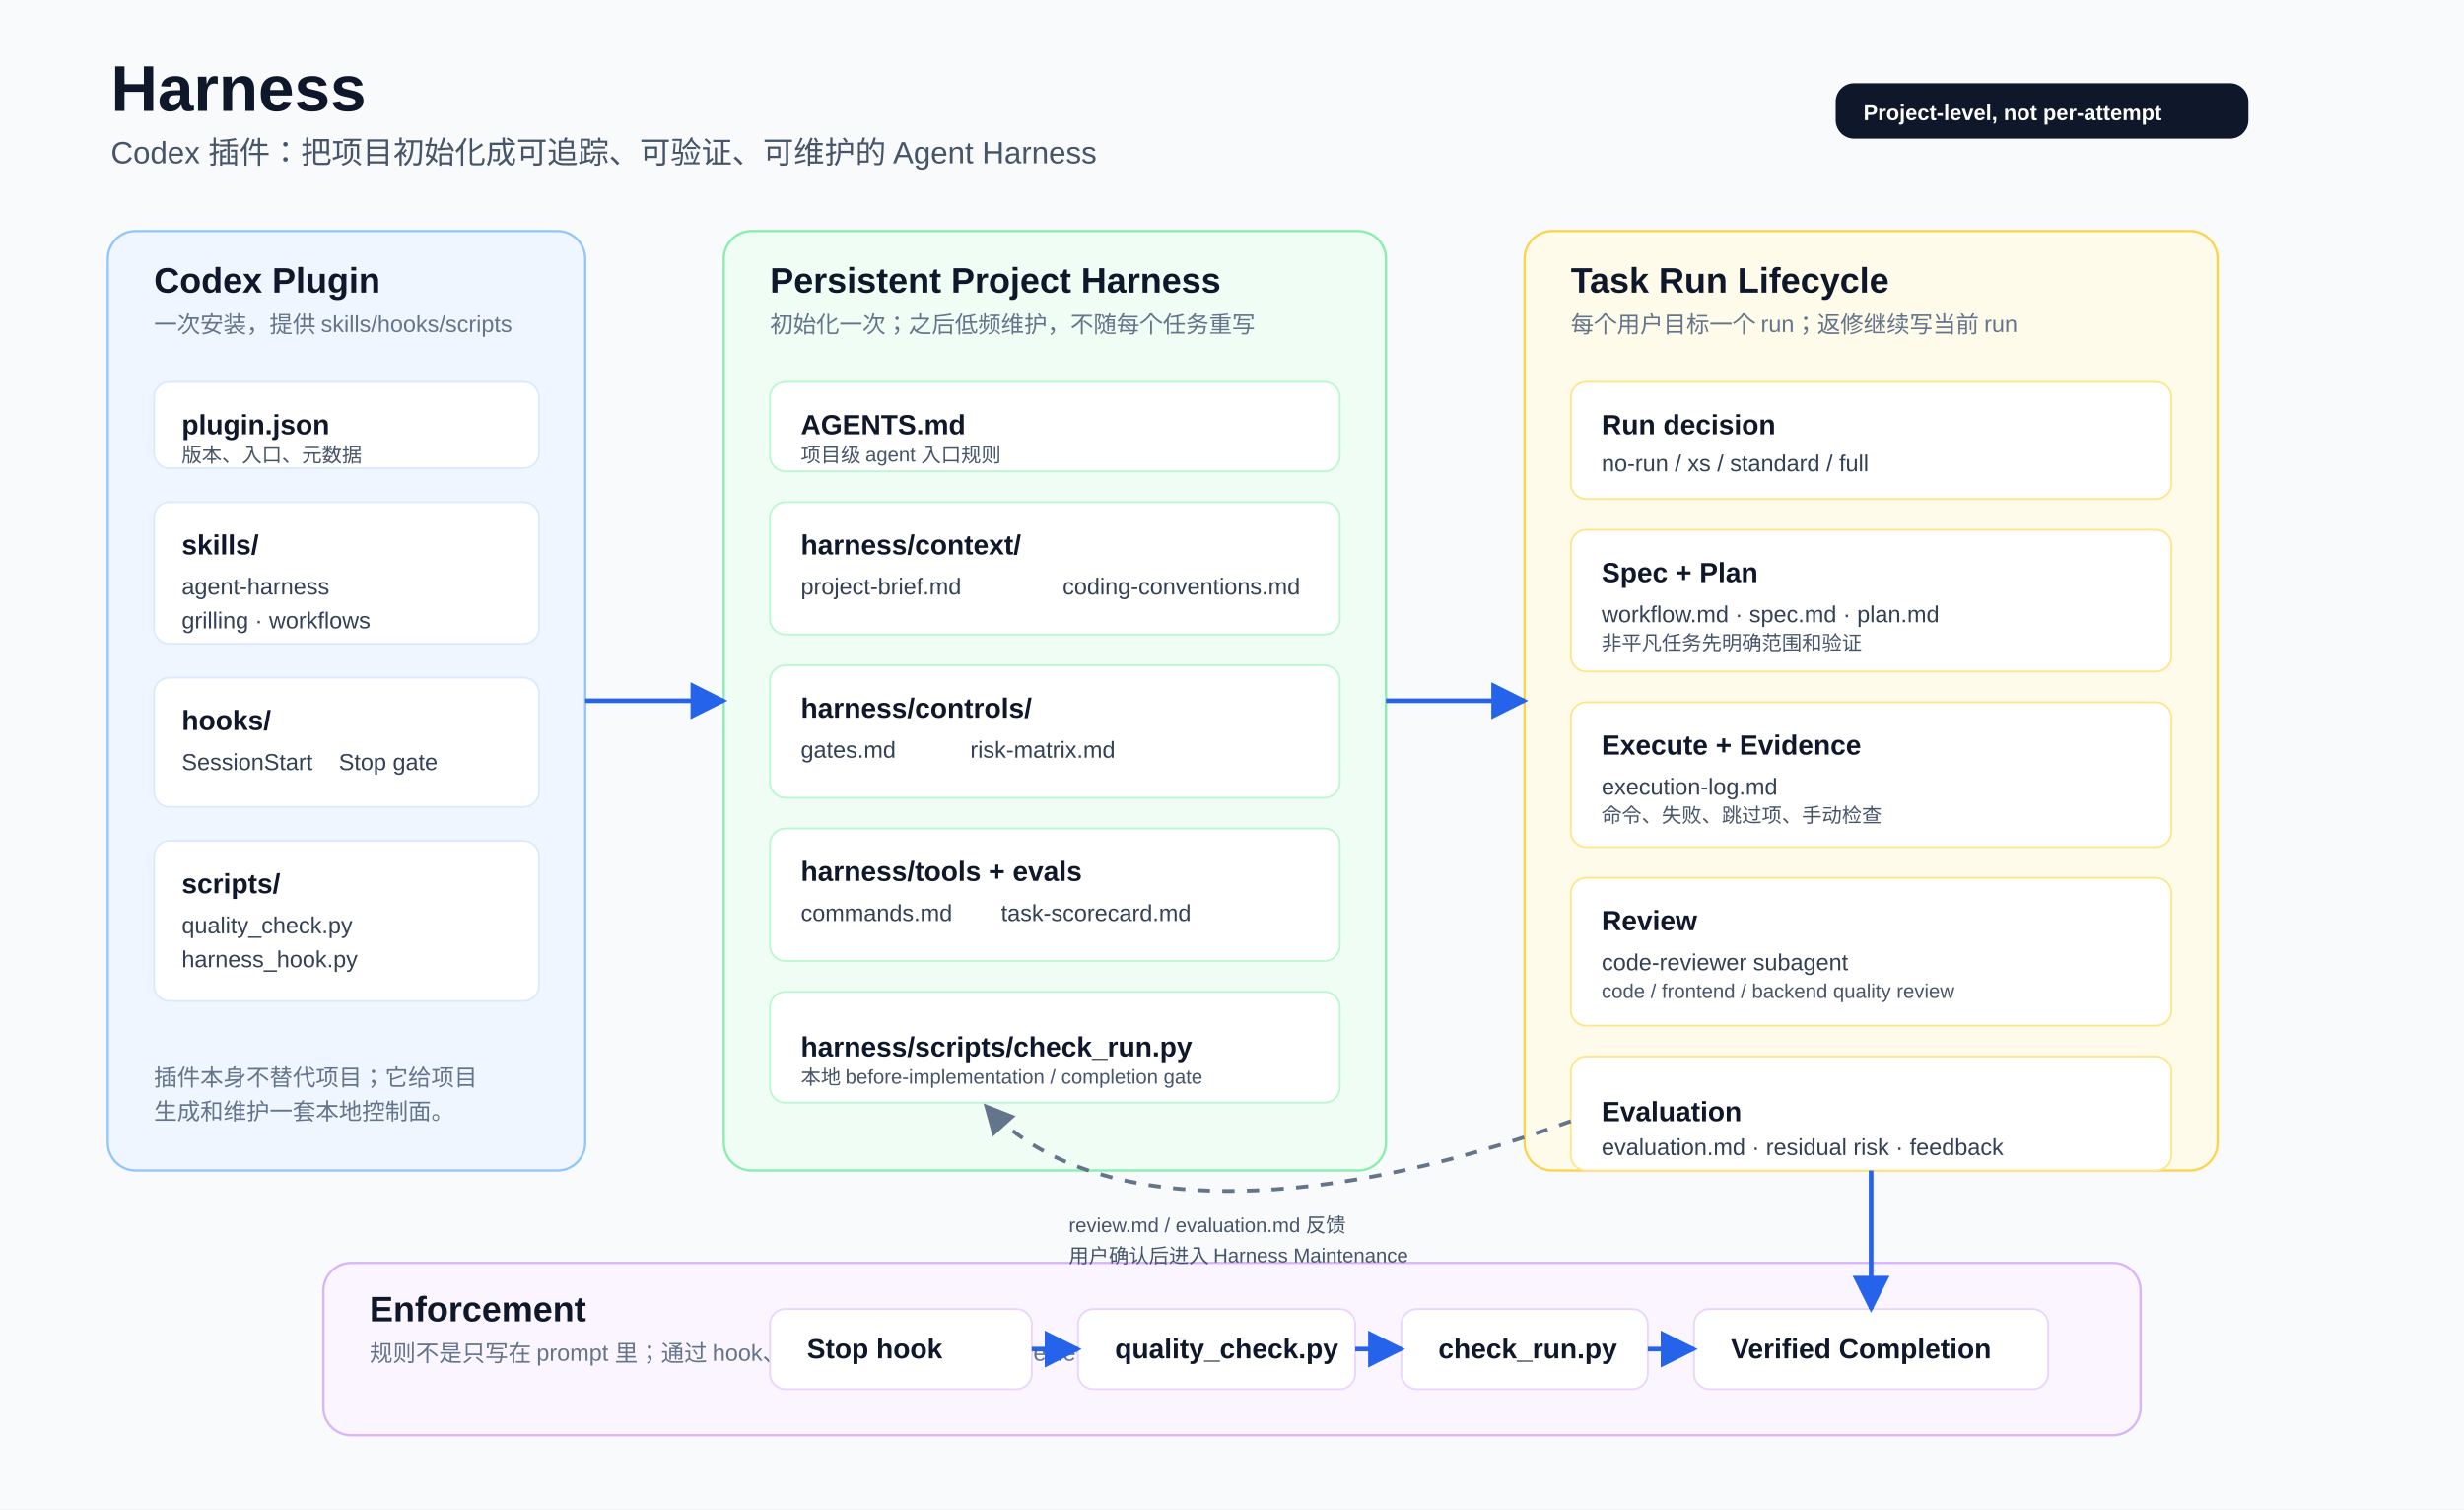
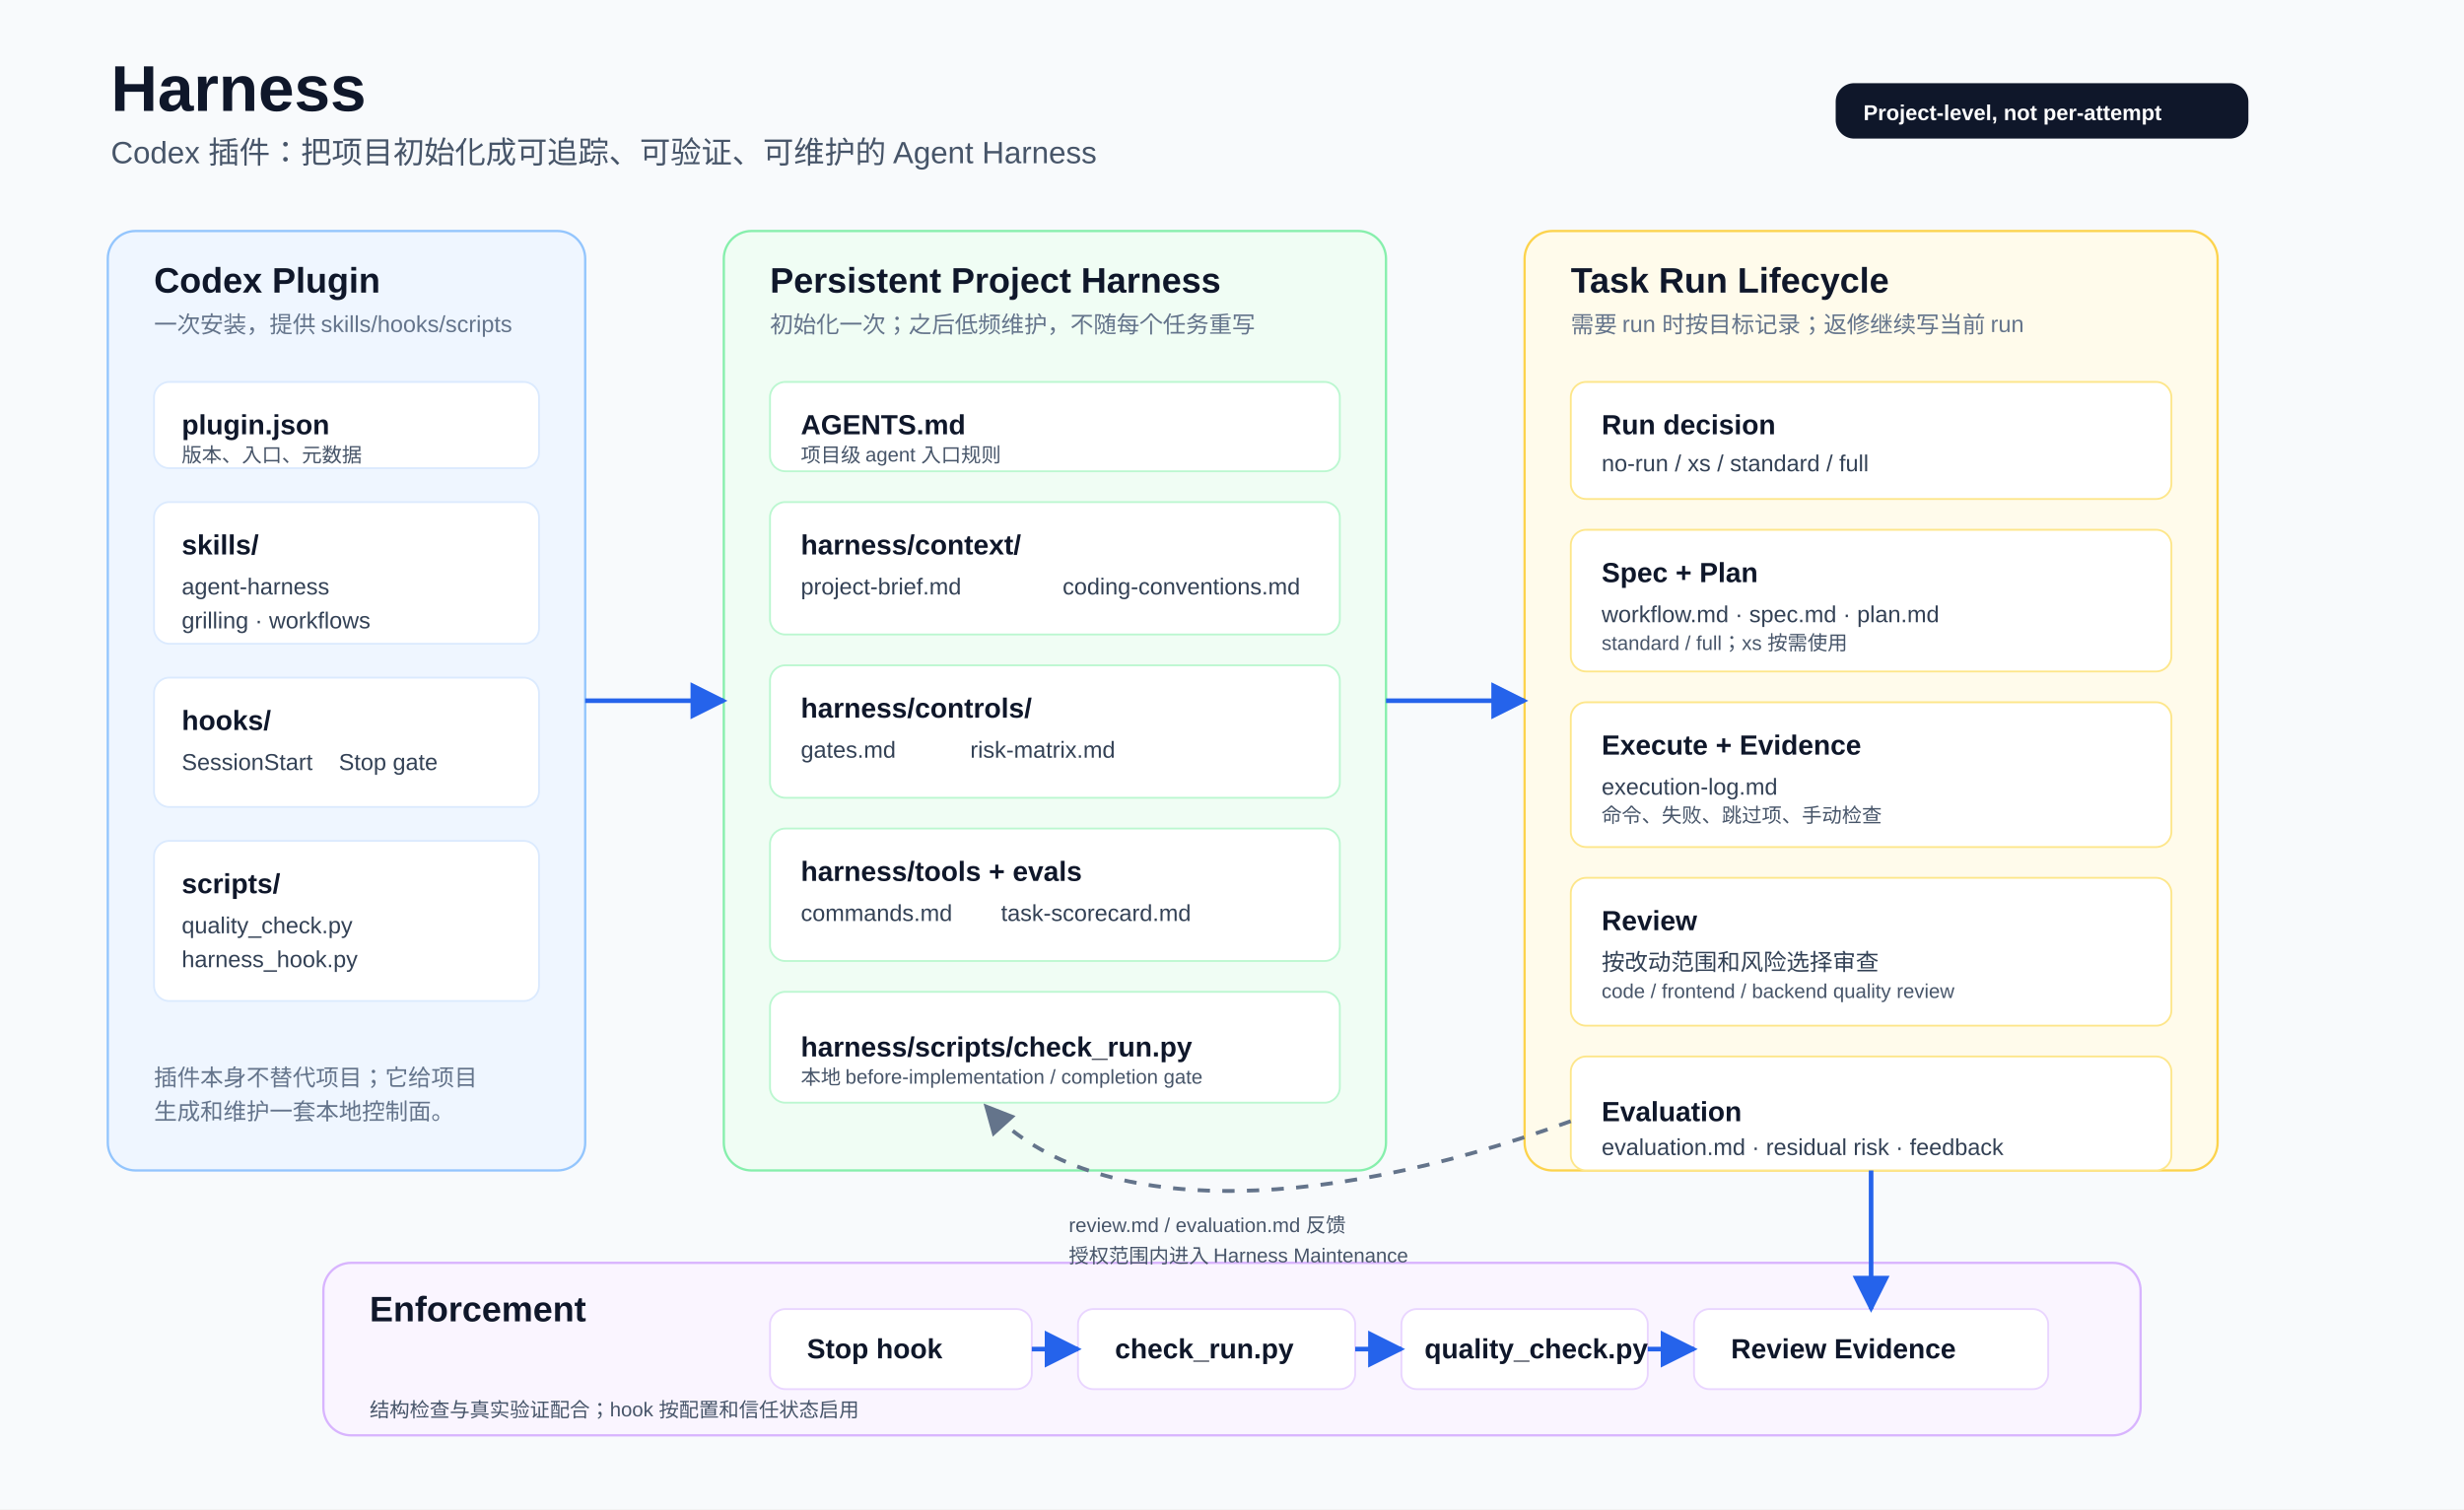
<svg xmlns="http://www.w3.org/2000/svg" width="1600" height="980" viewBox="0 0 1600 980" role="img" aria-labelledby="title desc">
  <defs>
    <marker id="arrow" viewBox="0 0 10 10" refX="9" refY="5" markerWidth="8" markerHeight="8" orient="auto-start-reverse">
      <path d="M 0 0 L 10 5 L 0 10 z" fill="#2563eb" />
    </marker>
    <marker id="arrow-muted" viewBox="0 0 10 10" refX="9" refY="5" markerWidth="8" markerHeight="8" orient="auto-start-reverse">
      <path d="M 0 0 L 10 5 L 0 10 z" fill="#64748b" />
    </marker>
    <style>
      .bg { fill: #f8fafc; }
      .title { font: 700 42px -apple-system, BlinkMacSystemFont, "Segoe UI", Arial, sans-serif; fill: #0f172a; }
      .subtitle { font: 400 20px -apple-system, BlinkMacSystemFont, "Segoe UI", Arial, sans-serif; fill: #475569; }
      .section-title { font: 700 23px -apple-system, BlinkMacSystemFont, "Segoe UI", Arial, sans-serif; fill: #0f172a; }
      .section-note { font: 400 15px -apple-system, BlinkMacSystemFont, "Segoe UI", Arial, sans-serif; fill: #64748b; }
      .box-title { font: 700 18px -apple-system, BlinkMacSystemFont, "Segoe UI", Arial, sans-serif; fill: #0f172a; }
      .box-text { font: 400 15px -apple-system, BlinkMacSystemFont, "Segoe UI", Arial, sans-serif; fill: #334155; }
      .small { font: 400 13px -apple-system, BlinkMacSystemFont, "Segoe UI", Arial, sans-serif; fill: #475569; }
      .panel { fill: #ffffff; stroke: #cbd5e1; stroke-width: 1.5; rx: 18; }
      .panel-blue { fill: #eff6ff; stroke: #93c5fd; stroke-width: 1.5; rx: 18; }
      .panel-green { fill: #f0fdf4; stroke: #86efac; stroke-width: 1.5; rx: 18; }
      .panel-amber { fill: #fffbeb; stroke: #fcd34d; stroke-width: 1.5; rx: 18; }
      .panel-purple { fill: #faf5ff; stroke: #d8b4fe; stroke-width: 1.5; rx: 18; }
      .chip { fill: #ffffff; stroke: #dbeafe; stroke-width: 1.2; rx: 10; }
      .chip-green { fill: #ffffff; stroke: #bbf7d0; stroke-width: 1.2; rx: 10; }
      .chip-amber { fill: #ffffff; stroke: #fde68a; stroke-width: 1.2; rx: 10; }
      .chip-purple { fill: #ffffff; stroke: #e9d5ff; stroke-width: 1.2; rx: 10; }
      .line { stroke: #2563eb; stroke-width: 3; fill: none; marker-end: url(#arrow); }
      .line-muted { stroke: #64748b; stroke-width: 2.5; stroke-dasharray: 8 8; fill: none; marker-end: url(#arrow-muted); }
      .badge { fill: #0f172a; rx: 12; }
      .badge-text { font: 700 14px -apple-system, BlinkMacSystemFont, "Segoe UI", Arial, sans-serif; fill: #ffffff; }
    </style>
  </defs>
  <rect class="bg" x="0" y="0" width="1600" height="980" />
  <text class="title" x="72" y="72">Harness</text>
  <text class="subtitle" x="72" y="106">Codex 插件：把项目初始化成可追踪、可验证、可维护的 Agent Harness</text>
  <rect class="badge" x="1192" y="54" width="268" height="36" />
  <text class="badge-text" x="1210" y="78">Project-level, not per-attempt</text>
  <rect class="panel-blue" x="70" y="150" width="310" height="610" />
  <text class="section-title" x="100" y="190">Codex Plugin</text>
  <text class="section-note" x="100" y="216">一次安装，提供 skills/hooks/scripts</text>
  <rect class="chip" x="100" y="248" width="250" height="56" />
  <text class="box-title" x="118" y="282">plugin.json</text>
  <text class="small" x="118" y="300">版本、入口、元数据</text>
  <rect class="chip" x="100" y="326" width="250" height="92" />
  <text class="box-title" x="118" y="360">skills/</text>
  <text class="box-text" x="118" y="386">agent-harness</text>
  <text class="box-text" x="118" y="408">grilling · workflows</text>
  <rect class="chip" x="100" y="440" width="250" height="84" />
  <text class="box-title" x="118" y="474">hooks/</text>
  <text class="box-text" x="118" y="500">SessionStart</text>
  <text class="box-text" x="220" y="500">Stop gate</text>
  <rect class="chip" x="100" y="546" width="250" height="104" />
  <text class="box-title" x="118" y="580">scripts/</text>
  <text class="box-text" x="118" y="606">quality_check.py</text>
  <text class="box-text" x="118" y="628">harness_hook.py</text>
  <text class="section-note" x="100" y="705">插件本身不替代项目；它给项目</text>
  <text class="section-note" x="100" y="727">生成和维护一套本地控制面。</text>
  <rect class="panel-green" x="470" y="150" width="430" height="610" />
  <text class="section-title" x="500" y="190">Persistent Project Harness</text>
  <text class="section-note" x="500" y="216">初始化一次；之后低频维护，不随每个任务重写</text>
  <rect class="chip-green" x="500" y="248" width="370" height="58" />
  <text class="box-title" x="520" y="282">AGENTS.md</text>
  <text class="small" x="520" y="300">项目级 agent 入口规则</text>
  <rect class="chip-green" x="500" y="326" width="370" height="86" />
  <text class="box-title" x="520" y="360">harness/context/</text>
  <text class="box-text" x="520" y="386">project-brief.md</text>
  <text class="box-text" x="690" y="386">coding-conventions.md</text>
  <rect class="chip-green" x="500" y="432" width="370" height="86" />
  <text class="box-title" x="520" y="466">harness/controls/</text>
  <text class="box-text" x="520" y="492">gates.md</text>
  <text class="box-text" x="630" y="492">risk-matrix.md</text>
  <rect class="chip-green" x="500" y="538" width="370" height="86" />
  <text class="box-title" x="520" y="572">harness/tools + evals</text>
  <text class="box-text" x="520" y="598">commands.md</text>
  <text class="box-text" x="650" y="598">task-scorecard.md</text>
  <rect class="chip-green" x="500" y="644" width="370" height="72" />
  <text class="box-title" x="520" y="686">harness/scripts/check_run.py</text>
  <text class="small" x="520" y="704">本地 before-implementation / completion gate</text>
  <rect class="panel-amber" x="990" y="150" width="450" height="610" />
  <text class="section-title" x="1020" y="190">Task Run Lifecycle</text>
-   <text class="section-note" x="1020" y="216">每个用户目标一个 run；返修继续写当前 run</text>
+   <text class="section-note" x="1020" y="216">需要 run 时按目标记录；返修继续写当前 run</text>
  <rect class="chip-amber" x="1020" y="248" width="390" height="76" />
  <text class="box-title" x="1040" y="282">Run decision</text>
  <text class="box-text" x="1040" y="306">no-run / xs / standard / full</text>
  <rect class="chip-amber" x="1020" y="344" width="390" height="92" />
  <text class="box-title" x="1040" y="378">Spec + Plan</text>
  <text class="box-text" x="1040" y="404">workflow.md · spec.md · plan.md</text>
-   <text class="small" x="1040" y="422">非平凡任务先明确范围和验证</text>
+   <text class="small" x="1040" y="422">standard / full；xs 按需使用</text>
  <rect class="chip-amber" x="1020" y="456" width="390" height="94" />
  <text class="box-title" x="1040" y="490">Execute + Evidence</text>
  <text class="box-text" x="1040" y="516">execution-log.md</text>
  <text class="small" x="1040" y="534">命令、失败、跳过项、手动检查</text>
  <rect class="chip-amber" x="1020" y="570" width="390" height="96" />
  <text class="box-title" x="1040" y="604">Review</text>
-   <text class="box-text" x="1040" y="630">code-reviewer subagent</text>
+   <text class="box-text" x="1040" y="630">按改动范围和风险选择审查</text>
  <text class="small" x="1040" y="648">code / frontend / backend quality review</text>
  <rect class="chip-amber" x="1020" y="686" width="390" height="74" />
  <text class="box-title" x="1040" y="728">Evaluation</text>
  <text class="box-text" x="1040" y="750">evaluation.md · residual risk · feedback</text>
  <rect class="panel-purple" x="210" y="820" width="1180" height="112" />
  <text class="section-title" x="240" y="858">Enforcement</text>
-   <text class="section-note" x="240" y="884">规则不是只写在 prompt 里；通过 hook、checker、scorecard 和 review evidence 收口</text>
+   <text class="small" x="240" y="920">结构检查与真实验证配合；hook 按配置和信任状态启用</text>
  <rect class="chip-purple" x="500" y="850" width="170" height="52" />
  <text class="box-title" x="524" y="882">Stop hook</text>
  <rect class="chip-purple" x="700" y="850" width="180" height="52" />
-   <text class="box-title" x="724" y="882">quality_check.py</text>
+   <text class="box-title" x="724" y="882">check_run.py</text>
  <rect class="chip-purple" x="910" y="850" width="160" height="52" />
-   <text class="box-title" x="934" y="882">check_run.py</text>
+   <text class="box-title" x="925" y="882">quality_check.py</text>
  <rect class="chip-purple" x="1100" y="850" width="230" height="52" />
-   <text class="box-title" x="1124" y="882">Verified Completion</text>
+   <text class="box-title" x="1124" y="882">Review Evidence</text>
  <path class="line" d="M 380 455 C 415 455, 430 455, 470 455" />
  <path class="line" d="M 900 455 C 935 455, 950 455, 990 455" />
  <path class="line" d="M 1215 760 C 1215 790, 1215 805, 1215 850" />
  <path class="line" d="M 670 876 L 700 876" />
  <path class="line" d="M 880 876 L 910 876" />
  <path class="line" d="M 1070 876 L 1100 876" />
  <path class="line-muted" d="M 1020 728 C 850 790, 705 790, 640 718" />
  <text class="small" x="694" y="800">review.md / evaluation.md 反馈</text>
-   <text class="small" x="694" y="820">用户确认后进入 Harness Maintenance</text>
+   <text class="small" x="694" y="820">授权范围内进入 Harness Maintenance</text>
</svg>
